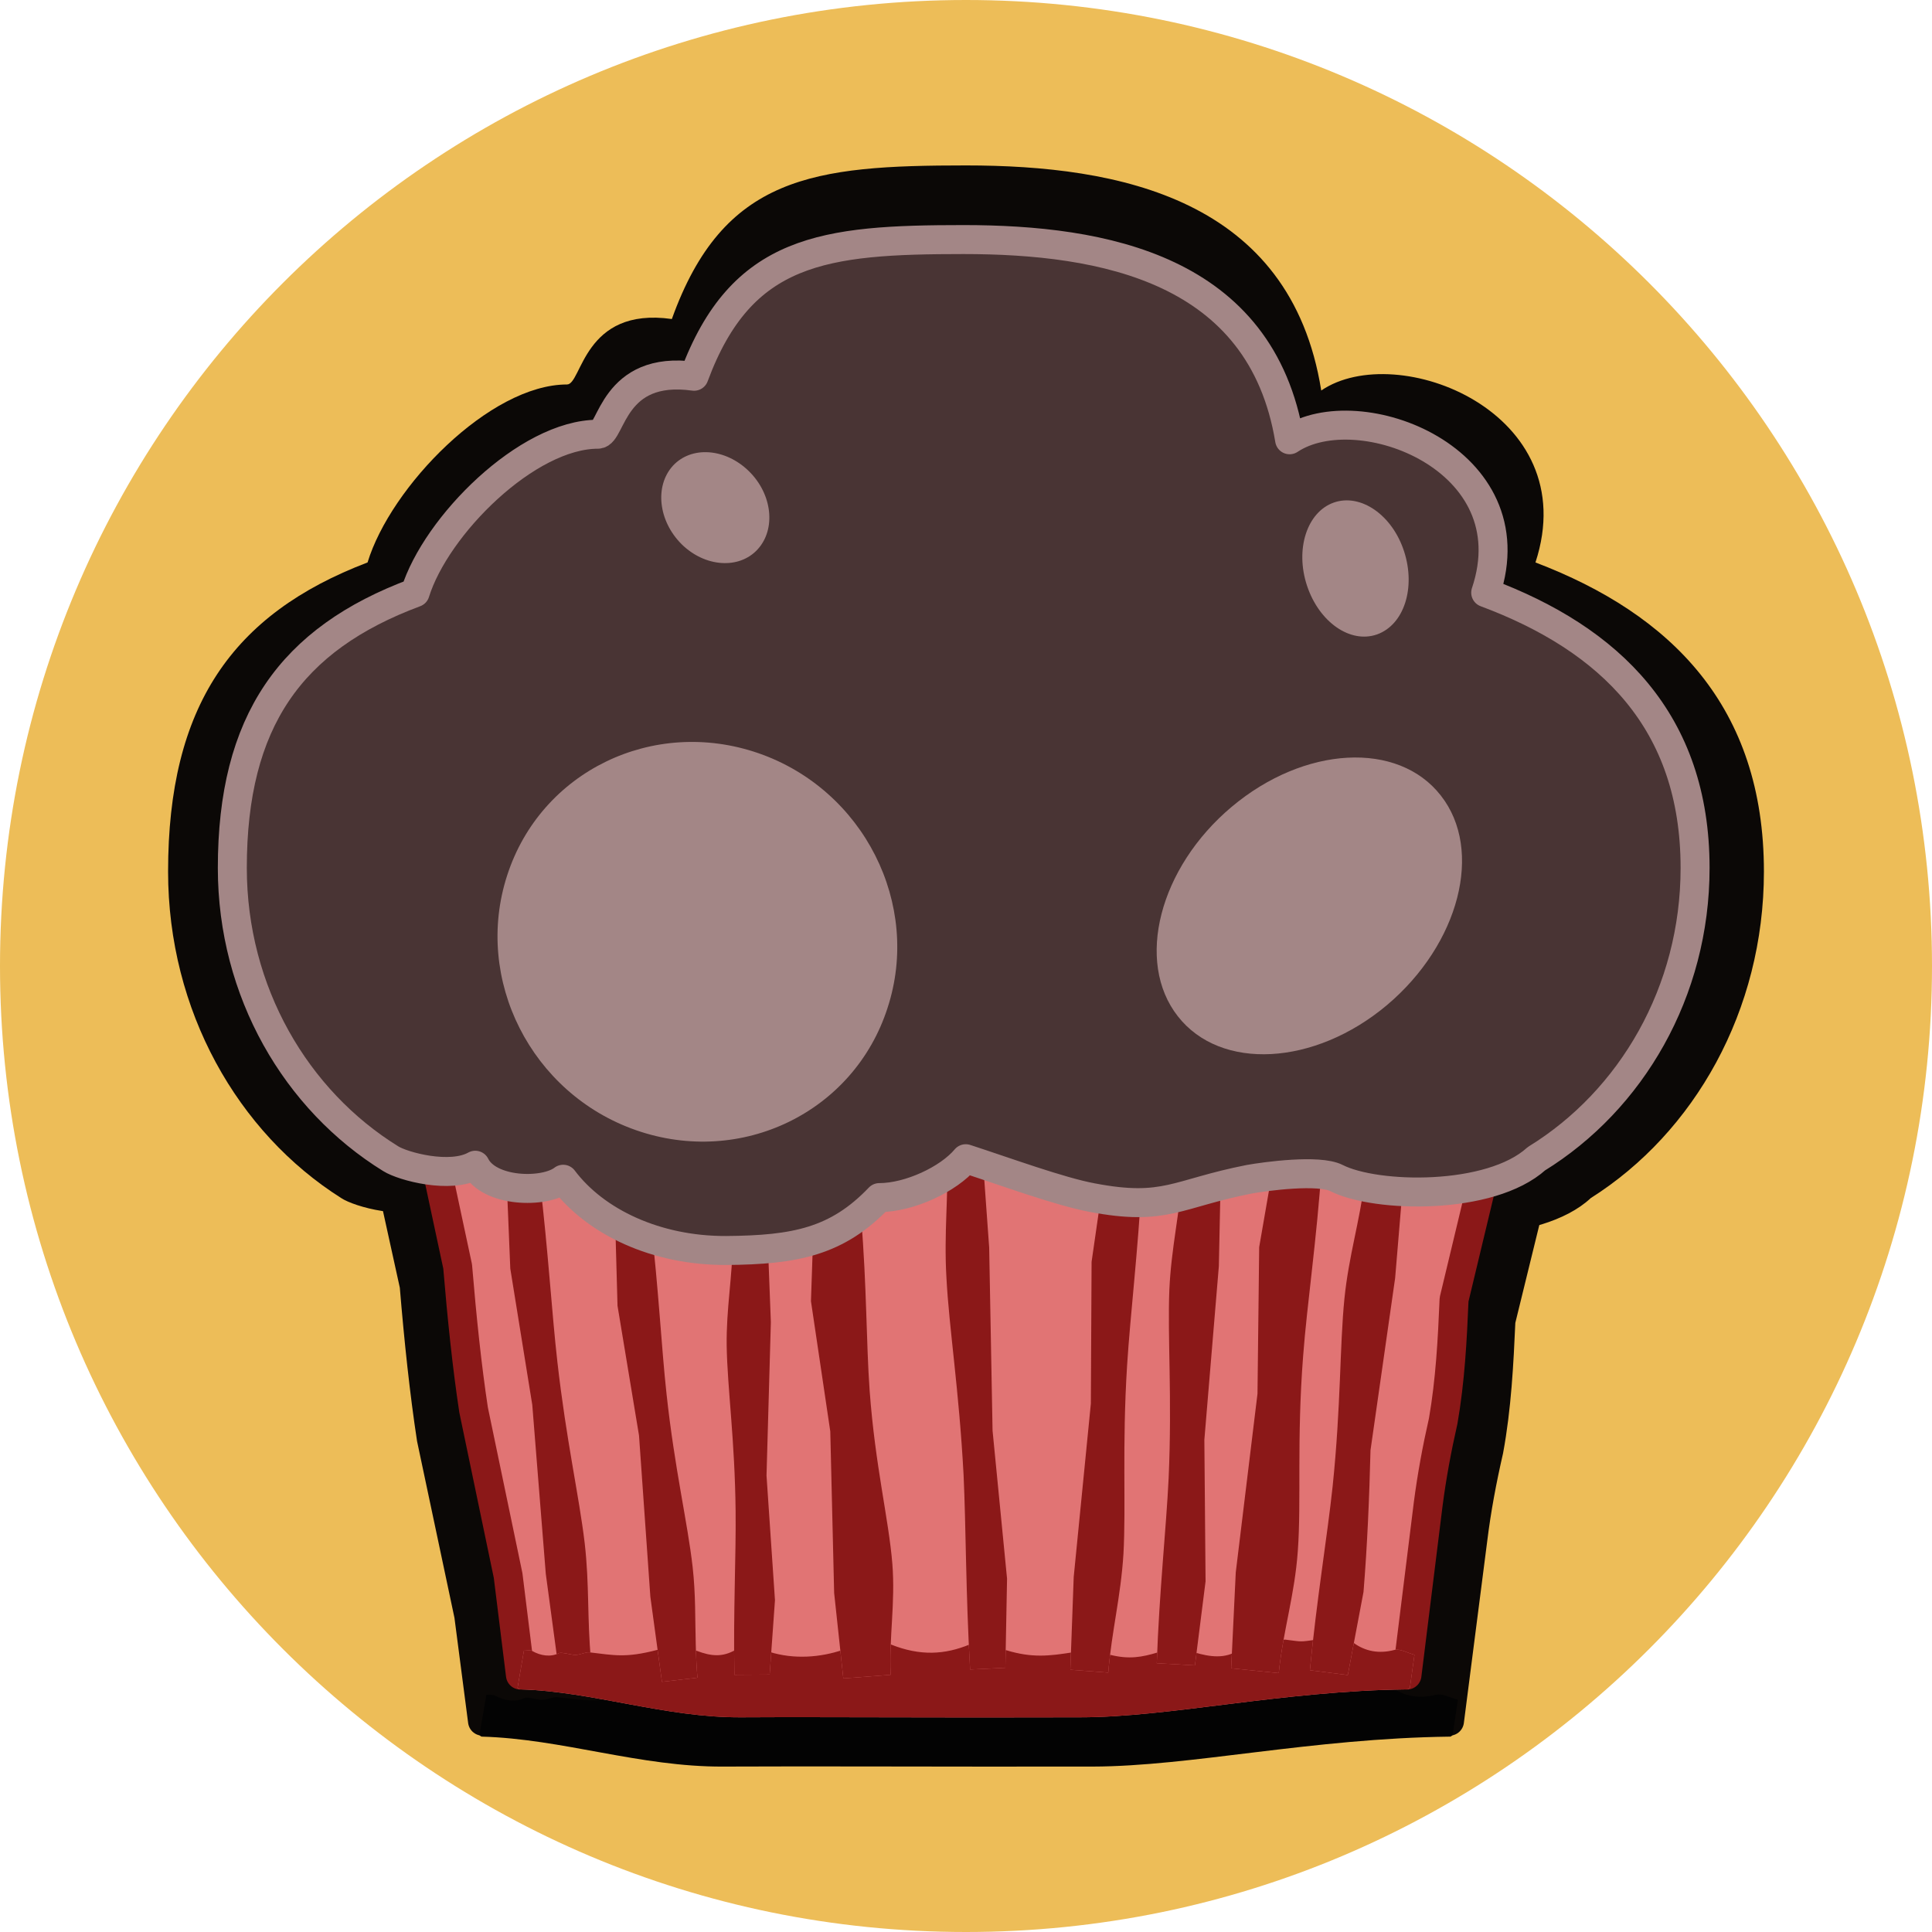
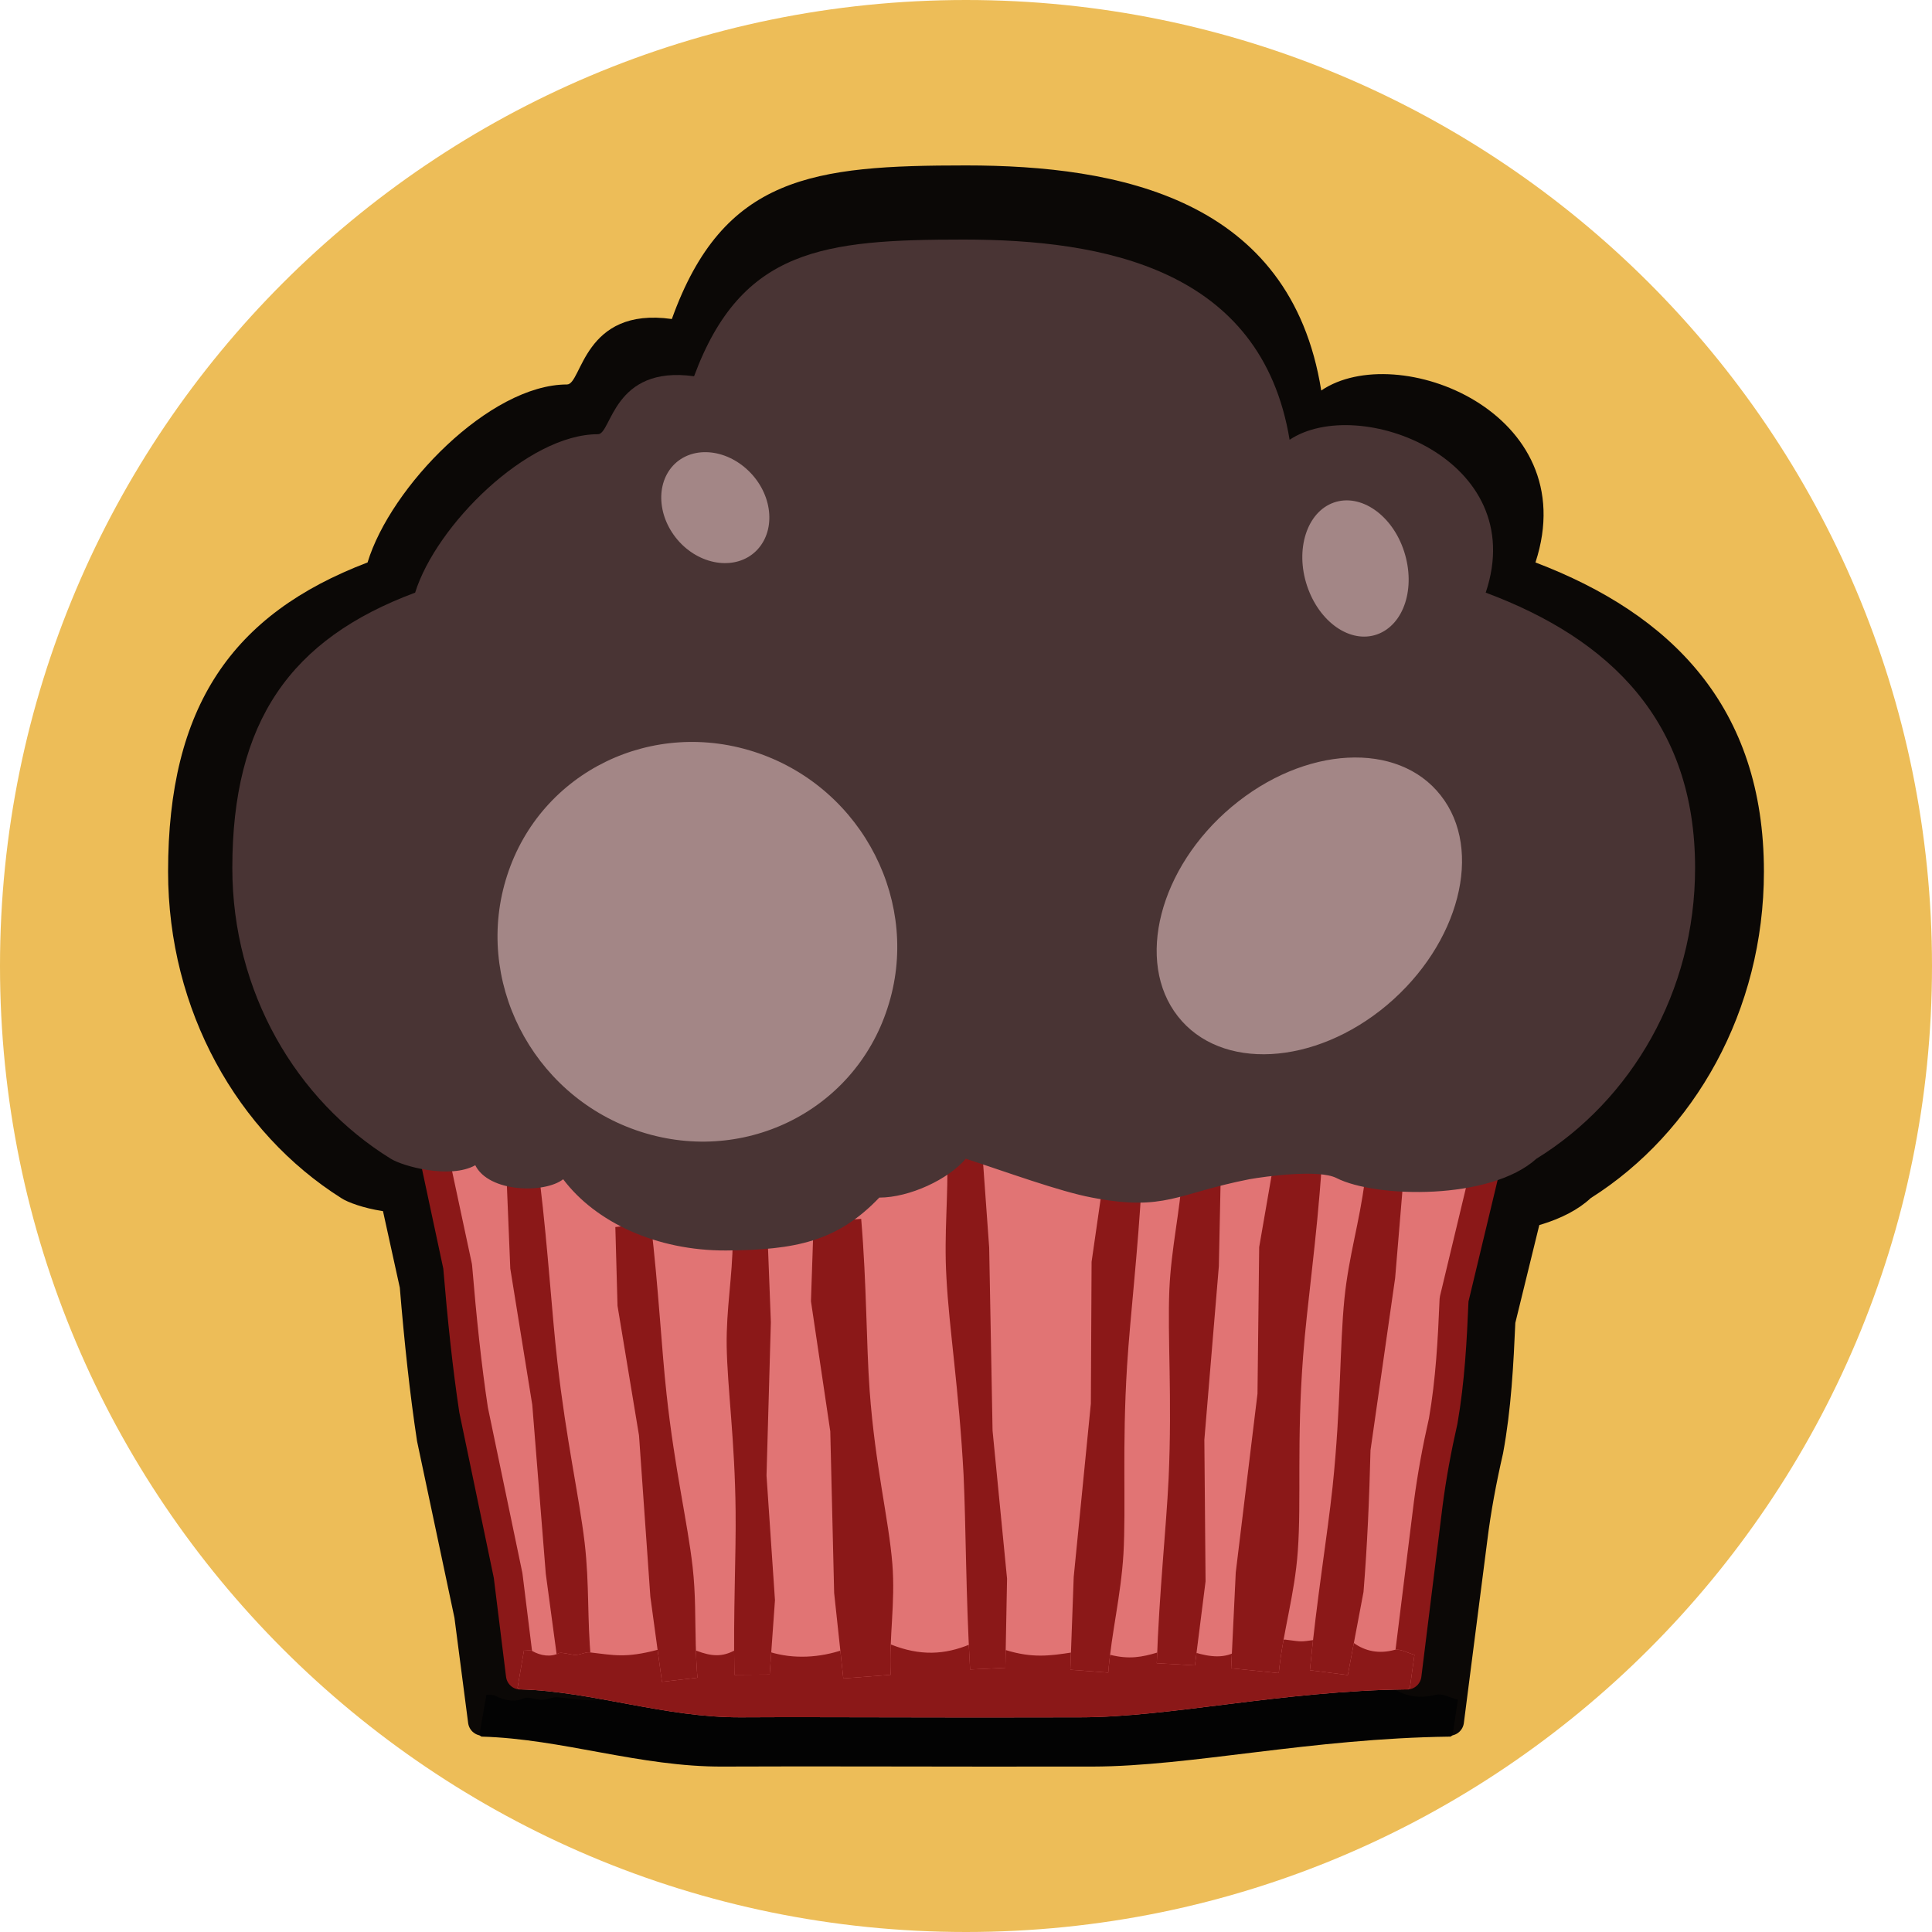
<svg xmlns="http://www.w3.org/2000/svg" width="100%" height="100%" viewBox="0 0 8 8" version="1.1" xml:space="preserve" style="fill-rule:evenodd;clip-rule:evenodd;stroke-linecap:round;stroke-linejoin:round;stroke-miterlimit:1.5;">
  <g>
    <circle cx="4" cy="4" r="4" style="fill:#edbd58;" />
    <g>
      <g>
        <path d="M1.522,4.445l4.956,-0.049l-0.263,1.073c-0.008,0.179 -0.017,0.358 -0.05,0.537c-0.028,0.122 -0.051,0.244 -0.066,0.366l-0.097,0.755l-4.004,0l-0.057,-0.438l-0.155,-0.732c-0.029,-0.19 -0.052,-0.404 -0.071,-0.634l-0.193,-0.878Z" style="fill:#0b0806;stroke:#0b0806;stroke-width:0.12px;" />
        <path d="M6.005,7.191c0.004,0 0.01,-0.007 0.01,-0.007l0.022,-0.146c-0.031,-0.008 -0.065,-0.027 -0.092,-0.02c-0.07,0.017 -0.131,0.006 -0.186,-0.033c-0.017,-0.012 -0.116,-0.019 -0.162,-0.013c-0.083,0.01 -0.062,0.01 -0.147,0c-0.056,0.016 -0.176,0.026 -0.208,0.046c-0.061,0.04 -0.131,0.03 -0.2,0.01c-0.034,-0.01 -0.138,-0.008 -0.164,0c-0.073,0.021 -0.13,0.032 -0.218,0.01c-0.03,-0.008 -0.131,-0.016 -0.168,-0.01c-0.105,0.015 -0.182,0.025 -0.3,-0.01c-0.049,0.004 -0.14,-0.035 -0.165,-0.026c-0.113,0.046 -0.224,0.053 -0.357,0c-0.018,-0.007 -0.074,0.033 -0.112,0.026c-0.031,-0.005 -0.085,-0.007 -0.106,0c-0.1,0.032 -0.219,0.042 -0.329,0.007c-0.015,-0.004 -0.051,0.002 -0.074,0.003c-0.026,0.001 -0.071,-0.016 -0.081,-0.01c-0.058,0.032 -0.109,0.027 -0.173,0.003c-0.019,-0.008 -0.142,-0.004 -0.18,-0.003c-0.142,0.035 -0.192,0.022 -0.305,0.01c-0.022,-0.003 -0.048,0.014 -0.075,0.01c-0.017,-0.002 -0.052,-0.012 -0.062,-0.007c-0.04,0.019 -0.085,0.011 -0.123,-0.01c-0.005,-0.003 -0.025,-0.003 -0.036,-0.003l-0.029,0.166c0,0 0.006,0.007 0.01,0.007c0.332,0.009 0.655,0.126 1,0.124c0.396,-0.002 0.863,0.001 1.53,0c0.406,-0.001 0.905,-0.117 1.48,-0.124Z" style="fill:#030303;" />
        <g>
          <path d="M1.794,4.992c-0.112,0.065 -0.327,0.005 -0.381,-0.031c-0.429,-0.271 -0.717,-0.776 -0.717,-1.352c0,-0.683 0.264,-1.066 0.826,-1.28c0.095,-0.313 0.506,-0.737 0.826,-0.737c0.062,0 0.067,-0.323 0.434,-0.271c0.213,-0.594 0.587,-0.636 1.218,-0.636c0.631,0 1.344,0.136 1.471,0.932c0.313,-0.213 1.091,0.089 0.887,0.712c0.562,0.214 0.946,0.597 0.946,1.28c0,0.576 -0.288,1.081 -0.717,1.352c-0.207,0.194 -0.726,0.183 -0.903,0.09c-0.08,-0.041 -0.321,-0.008 -0.394,0.006c-0.328,0.066 -0.379,0.15 -0.71,0.085c-0.146,-0.028 -0.389,-0.119 -0.57,-0.181c-0.077,0.096 -0.254,0.181 -0.391,0.181c-0.19,0.205 -0.379,0.243 -0.693,0.246c-0.314,0.003 -0.589,-0.132 -0.736,-0.331c-0.084,0.067 -0.335,0.062 -0.396,-0.065Z" style="fill:#0b0806;" />
        </g>
      </g>
      <g>
        <path d="M1.719,4.421l4.543,-0.045l-0.241,1.005c-0.007,0.168 -0.016,0.336 -0.045,0.503c-0.026,0.114 -0.047,0.228 -0.062,0.343l-0.088,0.709l-3.671,0l-0.051,-0.412l-0.143,-0.686c-0.027,-0.178 -0.048,-0.378 -0.066,-0.594l-0.176,-0.823Z" style="fill:#e57676;fill-opacity:0.98;stroke:#8b1818;stroke-width:0.12px;" />
        <path d="M2.236,4.896l-0.137,0.016l0.014,0.341l0.091,0.564l0.056,0.7l0.05,0.371l0.137,-0.017c-0.016,-0.166 -0.006,-0.31 -0.026,-0.482c-0.023,-0.194 -0.076,-0.423 -0.113,-0.75c-0.023,-0.201 -0.038,-0.459 -0.072,-0.743Z" style="fill:#e57676;" />
        <path d="M2.236,4.896l-0.137,0.016l0.014,0.341l0.091,0.564l0.056,0.7l0.05,0.371l0.137,-0.017c-0.016,-0.166 -0.006,-0.31 -0.026,-0.482c-0.023,-0.194 -0.076,-0.423 -0.113,-0.75c-0.023,-0.201 -0.038,-0.459 -0.072,-0.743Z" style="fill:#8b1818;" />
        <path d="M5.829,6.995c0.003,0 0.009,-0.006 0.009,-0.006l0.019,-0.137c-0.028,-0.007 -0.059,-0.026 -0.083,-0.02c-0.064,0.017 -0.121,0.006 -0.17,-0.03c-0.017,-0.012 -0.107,-0.018 -0.149,-0.013c-0.076,0.01 -0.057,0.01 -0.135,0c-0.051,0.016 -0.162,0.025 -0.192,0.044c-0.055,0.037 -0.119,0.028 -0.182,0.009c-0.031,-0.009 -0.126,-0.007 -0.151,0c-0.067,0.02 -0.119,0.03 -0.199,0.01c-0.027,-0.008 -0.121,-0.015 -0.155,-0.01c-0.096,0.015 -0.167,0.024 -0.275,-0.009c-0.045,0.004 -0.128,-0.034 -0.15,-0.024c-0.104,0.043 -0.206,0.049 -0.328,0c-0.016,-0.006 -0.068,0.03 -0.103,0.024c-0.028,-0.004 -0.077,-0.007 -0.096,-0.001c-0.092,0.031 -0.201,0.04 -0.303,0.008c-0.013,-0.004 -0.045,0.002 -0.068,0.002c-0.023,0.001 -0.065,-0.014 -0.073,-0.01c-0.054,0.031 -0.101,0.026 -0.159,0.004c-0.017,-0.007 -0.13,-0.005 -0.165,-0.004c-0.131,0.034 -0.177,0.022 -0.28,0.01c-0.019,-0.002 -0.043,0.014 -0.068,0.01c-0.015,-0.002 -0.048,-0.011 -0.058,-0.007c-0.035,0.018 -0.077,0.011 -0.112,-0.009c-0.005,-0.003 -0.023,-0.003 -0.033,-0.004l-0.027,0.157c0,0 0.005,0.006 0.009,0.006c0.305,0.009 0.601,0.118 0.918,0.116c0.362,-0.002 0.791,0.002 1.402,0c0.373,0 0.829,-0.109 1.357,-0.116Z" style="fill:#e57676;" />
        <path d="M5.829,6.995c0.003,0 0.009,-0.006 0.009,-0.006l0.019,-0.137c-0.028,-0.007 -0.059,-0.026 -0.083,-0.02c-0.064,0.017 -0.121,0.006 -0.17,-0.03c-0.017,-0.012 -0.107,-0.018 -0.149,-0.013c-0.076,0.01 -0.057,0.01 -0.135,0c-0.051,0.016 -0.162,0.025 -0.192,0.044c-0.055,0.037 -0.119,0.028 -0.182,0.009c-0.031,-0.009 -0.126,-0.007 -0.151,0c-0.067,0.02 -0.119,0.03 -0.199,0.01c-0.027,-0.008 -0.121,-0.015 -0.155,-0.01c-0.096,0.015 -0.167,0.024 -0.275,-0.009c-0.045,0.004 -0.128,-0.034 -0.15,-0.024c-0.104,0.043 -0.206,0.049 -0.328,0c-0.016,-0.006 -0.068,0.03 -0.103,0.024c-0.028,-0.004 -0.077,-0.007 -0.096,-0.001c-0.092,0.031 -0.201,0.04 -0.303,0.008c-0.013,-0.004 -0.045,0.002 -0.068,0.002c-0.023,0.001 -0.065,-0.014 -0.073,-0.01c-0.054,0.031 -0.101,0.026 -0.159,0.004c-0.017,-0.007 -0.13,-0.005 -0.165,-0.004c-0.131,0.034 -0.177,0.022 -0.28,0.01c-0.019,-0.002 -0.043,0.014 -0.068,0.01c-0.015,-0.002 -0.048,-0.011 -0.058,-0.007c-0.035,0.018 -0.077,0.011 -0.112,-0.009c-0.005,-0.003 -0.023,-0.003 -0.033,-0.004l-0.027,0.157c0,0 0.005,0.006 0.009,0.006c0.305,0.009 0.601,0.118 0.918,0.116c0.362,-0.002 0.791,0.002 1.402,0c0.373,0 0.829,-0.109 1.357,-0.116Z" style="fill:#8b1818;" />
        <path d="M5.473,4.826l-0.197,-0.02l-0.062,0.358l-0.007,0.607l-0.09,0.74l-0.019,0.397l0.197,0.02c0.018,-0.176 0.066,-0.322 0.079,-0.506c0.015,-0.207 -0.005,-0.459 0.022,-0.807c0.016,-0.214 0.057,-0.485 0.077,-0.789Z" style="fill:#e57676;" />
        <path d="M5.473,4.826l-0.197,-0.02l-0.062,0.358l-0.007,0.607l-0.09,0.74l-0.019,0.397l0.197,0.02c0.018,-0.176 0.066,-0.322 0.079,-0.506c0.015,-0.207 -0.005,-0.459 0.022,-0.807c0.016,-0.214 0.057,-0.485 0.077,-0.789Z" style="fill:#8b1818;" />
        <path d="M3.566,5.047l-0.197,0.015l-0.011,0.326l0.08,0.539l0.016,0.669l0.038,0.354l0.196,-0.015c-0.007,-0.158 0.02,-0.296 0.007,-0.46c-0.015,-0.185 -0.071,-0.404 -0.094,-0.717c-0.014,-0.193 -0.012,-0.438 -0.035,-0.711Z" style="fill:#e57676;" />
        <path d="M3.566,5.047l-0.197,0.015l-0.011,0.326l0.08,0.539l0.016,0.669l0.038,0.354l0.196,-0.015c-0.007,-0.158 0.02,-0.296 0.007,-0.46c-0.015,-0.185 -0.071,-0.404 -0.094,-0.717c-0.014,-0.193 -0.012,-0.438 -0.035,-0.711Z" style="fill:#8b1818;" />
        <path d="M4.728,4.89l-0.158,-0.012l-0.05,0.347l-0.003,0.587l-0.071,0.718l-0.014,0.384l0.157,0.012c0.014,-0.171 0.052,-0.314 0.063,-0.492c0.011,-0.2 -0.006,-0.442 0.015,-0.779c0.013,-0.207 0.045,-0.47 0.061,-0.765Z" style="fill:#e57676;" />
        <path d="M4.728,4.89l-0.158,-0.012l-0.05,0.347l-0.003,0.587l-0.071,0.718l-0.014,0.384l0.157,0.012c0.014,-0.171 0.052,-0.314 0.063,-0.492c0.011,-0.2 -0.006,-0.442 0.015,-0.779c0.013,-0.207 0.045,-0.47 0.061,-0.765Z" style="fill:#8b1818;" />
        <path d="M5.424,6.916l0.157,0.02l0.065,-0.344c0.016,-0.196 0.024,-0.391 0.029,-0.587l0.102,-0.713l0.032,-0.383l-0.158,-0.019c-0.021,0.169 -0.066,0.31 -0.084,0.487c-0.02,0.2 -0.014,0.442 -0.049,0.779c-0.022,0.206 -0.066,0.467 -0.094,0.76Z" style="fill:#e57676;" />
        <path d="M5.424,6.916l0.157,0.02l0.065,-0.344c0.016,-0.196 0.024,-0.391 0.029,-0.587l0.102,-0.713l0.032,-0.383l-0.158,-0.019c-0.021,0.169 -0.066,0.31 -0.084,0.487c-0.02,0.2 -0.014,0.442 -0.049,0.779c-0.022,0.206 -0.066,0.467 -0.094,0.76Z" style="fill:#8b1818;" />
        <path d="M4.79,6.887l0.158,0.009l0.044,-0.348l-0.005,-0.586l0.06,-0.719l0.008,-0.384l-0.158,-0.009c-0.011,0.17 -0.047,0.314 -0.055,0.491c-0.008,0.201 0.012,0.442 -0.003,0.781c-0.01,0.207 -0.039,0.471 -0.049,0.765Z" style="fill:#e57676;" />
        <path d="M4.79,6.887l0.158,0.009l0.044,-0.348l-0.005,-0.586l0.06,-0.719l0.008,-0.384l-0.158,-0.009c-0.011,0.17 -0.047,0.314 -0.055,0.491c-0.008,0.201 0.012,0.442 -0.003,0.781c-0.01,0.207 -0.039,0.471 -0.049,0.765Z" style="fill:#8b1818;" />
        <path d="M2.695,5.064l-0.147,0.017l0.009,0.326l0.089,0.537l0.047,0.668l0.048,0.352l0.147,-0.017c-0.004,-0.047 -0.006,-0.093 -0.007,-0.138c-0.003,-0.105 0,-0.206 -0.013,-0.321c-0.021,-0.185 -0.074,-0.403 -0.108,-0.716c-0.021,-0.191 -0.033,-0.437 -0.065,-0.708Z" style="fill:#e57676;" />
        <path d="M2.695,5.064l-0.147,0.017l0.009,0.326l0.089,0.537l0.047,0.668l0.048,0.352l0.147,-0.017c-0.004,-0.047 -0.006,-0.093 -0.007,-0.138c-0.003,-0.105 0,-0.206 -0.013,-0.321c-0.021,-0.185 -0.074,-0.403 -0.108,-0.716c-0.021,-0.191 -0.033,-0.437 -0.065,-0.708Z" style="fill:#8b1818;" />
        <path d="M4.017,6.913l0.146,-0.007l0.007,-0.369l-0.06,-0.613l-0.014,-0.758l-0.029,-0.402l-0.145,0.007c0.006,0.18 -0.014,0.334 -0.003,0.52c0.011,0.211 0.052,0.461 0.071,0.817c0.01,0.217 0.009,0.496 0.027,0.805Z" style="fill:#e57676;" />
        <path d="M4.017,6.913l0.146,-0.007l0.007,-0.369l-0.06,-0.613l-0.014,-0.758l-0.029,-0.402l-0.145,0.007c0.006,0.18 -0.014,0.334 -0.003,0.52c0.011,0.211 0.052,0.461 0.071,0.817c0.01,0.217 0.009,0.496 0.027,0.805Z" style="fill:#8b1818;" />
        <path d="M3.041,6.935l0.146,-0.001l0.022,-0.308l-0.035,-0.516l0.018,-0.635l-0.013,-0.338l-0.145,0.001c-0.001,0.15 -0.027,0.279 -0.025,0.435c0.003,0.177 0.034,0.389 0.037,0.686c0.002,0.183 -0.01,0.417 -0.005,0.676Z" style="fill:#e57676;" />
        <path d="M3.041,6.935l0.146,-0.001l0.022,-0.308l-0.035,-0.516l0.018,-0.635l-0.013,-0.338l-0.145,0.001c-0.001,0.15 -0.027,0.279 -0.025,0.435c0.003,0.177 0.034,0.389 0.037,0.686c0.002,0.183 -0.01,0.417 -0.005,0.676Z" style="fill:#8b1818;" />
        <g>
-           <path d="M1.968,4.825c-0.103,0.058 -0.299,0.005 -0.35,-0.027c-0.392,-0.242 -0.656,-0.691 -0.656,-1.204c0,-0.607 0.241,-0.948 0.757,-1.14c0.086,-0.277 0.464,-0.656 0.757,-0.656c0.057,0 0.061,-0.287 0.398,-0.24c0.196,-0.529 0.538,-0.566 1.116,-0.566c0.579,0 1.233,0.12 1.35,0.829c0.285,-0.19 0.998,0.079 0.812,0.633c0.515,0.192 0.867,0.533 0.867,1.14c0,0.513 -0.264,0.962 -0.657,1.204c-0.191,0.173 -0.665,0.163 -0.828,0.08c-0.073,-0.037 -0.294,-0.007 -0.361,0.005c-0.301,0.059 -0.347,0.134 -0.651,0.076c-0.134,-0.025 -0.357,-0.107 -0.523,-0.161c-0.071,0.085 -0.233,0.161 -0.358,0.161c-0.174,0.182 -0.347,0.217 -0.635,0.219c-0.288,0.001 -0.54,-0.117 -0.674,-0.295c-0.077,0.06 -0.308,0.055 -0.364,-0.058Z" style="fill:#493434;stroke:#a38686;stroke-width:0.12px;" />
+           <path d="M1.968,4.825c-0.103,0.058 -0.299,0.005 -0.35,-0.027c-0.392,-0.242 -0.656,-0.691 -0.656,-1.204c0,-0.607 0.241,-0.948 0.757,-1.14c0.086,-0.277 0.464,-0.656 0.757,-0.656c0.057,0 0.061,-0.287 0.398,-0.24c0.196,-0.529 0.538,-0.566 1.116,-0.566c0.579,0 1.233,0.12 1.35,0.829c0.285,-0.19 0.998,0.079 0.812,0.633c0.515,0.192 0.867,0.533 0.867,1.14c0,0.513 -0.264,0.962 -0.657,1.204c-0.191,0.173 -0.665,0.163 -0.828,0.08c-0.073,-0.037 -0.294,-0.007 -0.361,0.005c-0.301,0.059 -0.347,0.134 -0.651,0.076c-0.134,-0.025 -0.357,-0.107 -0.523,-0.161c-0.071,0.085 -0.233,0.161 -0.358,0.161c-0.174,0.182 -0.347,0.217 -0.635,0.219c-0.288,0.001 -0.54,-0.117 -0.674,-0.295c-0.077,0.06 -0.308,0.055 -0.364,-0.058Z" style="fill:#493434;" />
        </g>
        <path d="M3.141,3.119c0.435,0.151 0.675,0.625 0.534,1.055c-0.139,0.431 -0.605,0.658 -1.041,0.506c-0.434,-0.151 -0.674,-0.624 -0.534,-1.055c0.139,-0.431 0.605,-0.657 1.041,-0.506Z" style="fill:#a38686;" />
        <path d="M5.1,3.341c0.301,-0.253 0.689,-0.274 0.866,-0.047c0.178,0.226 0.077,0.615 -0.223,0.868c-0.3,0.252 -0.689,0.273 -0.866,0.046c-0.177,-0.226 -0.077,-0.615 0.223,-0.867Z" style="fill:#a38686;" />
        <path d="M5.523,2.081c0.111,-0.039 0.242,0.051 0.291,0.202c0.049,0.151 0,0.304 -0.112,0.344c-0.111,0.039 -0.24,-0.051 -0.29,-0.202c-0.05,-0.151 0,-0.305 0.111,-0.344Z" style="fill:#a38686;" />
        <path d="M2.823,2.254c-0.097,-0.096 -0.113,-0.241 -0.037,-0.325c0.077,-0.084 0.218,-0.073 0.315,0.022c0.097,0.095 0.113,0.24 0.036,0.324c-0.076,0.083 -0.217,0.074 -0.314,-0.021Z" style="fill:#a38686;" />
      </g>
    </g>
  </g>
</svg>
